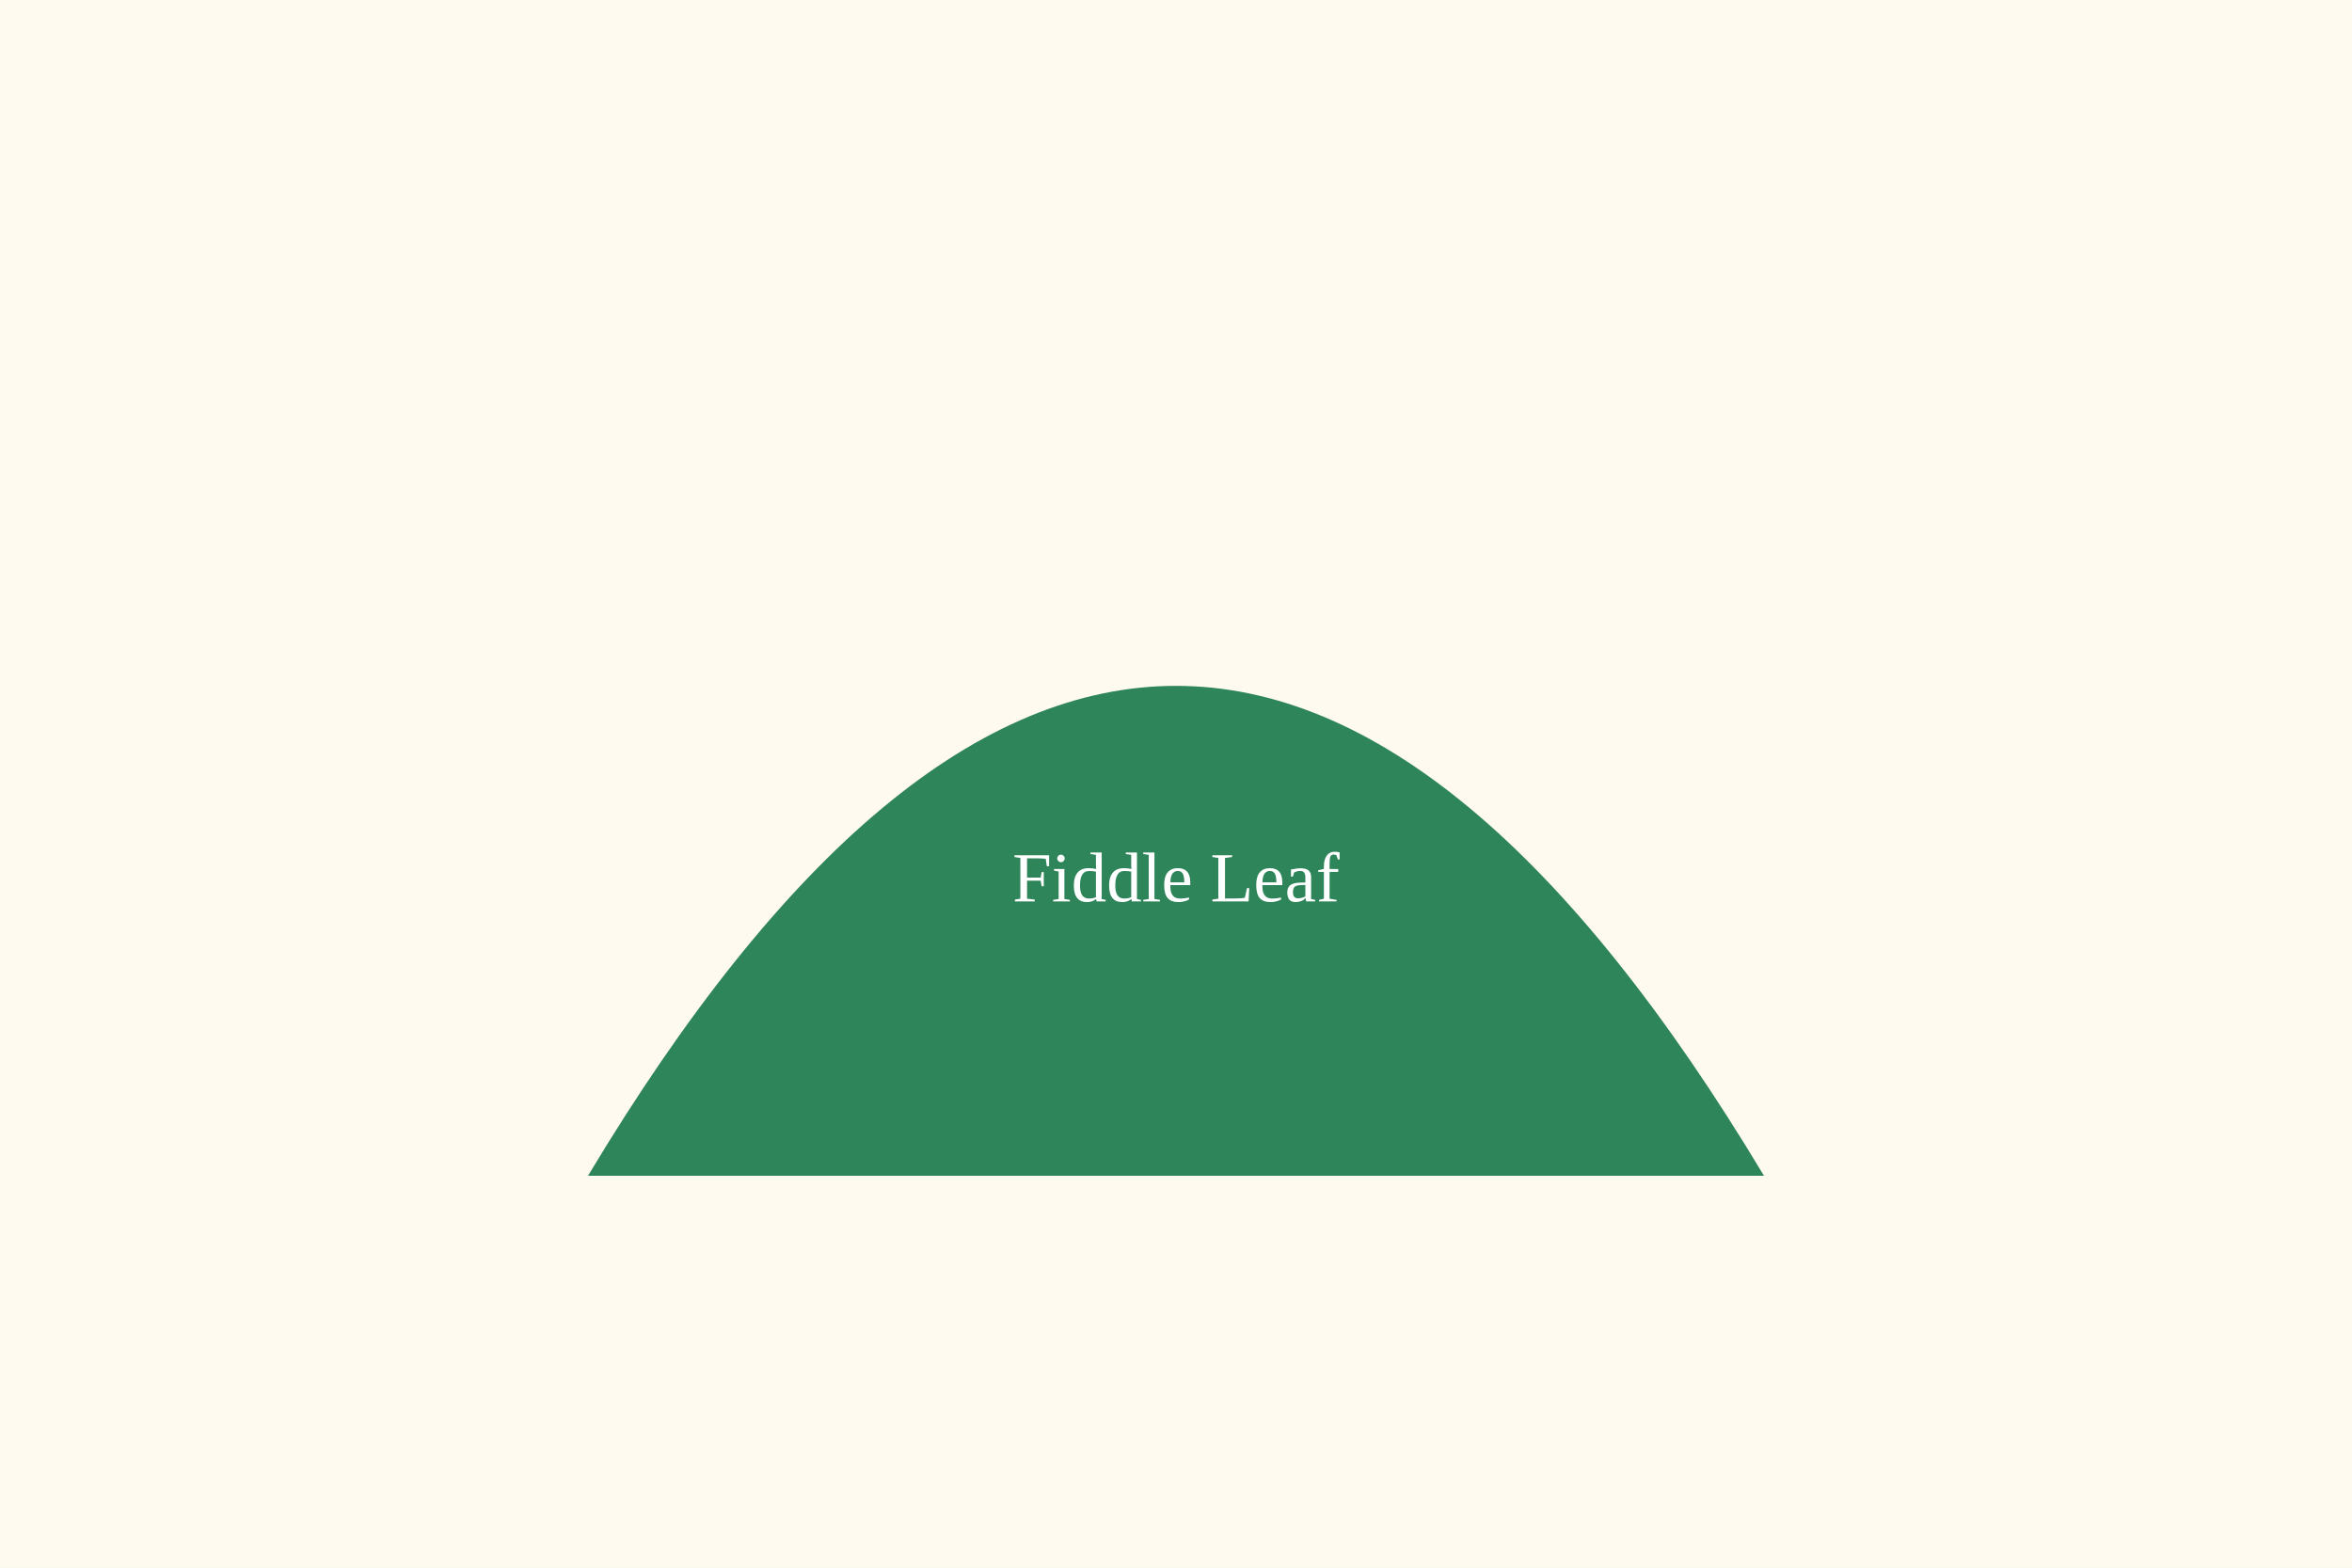
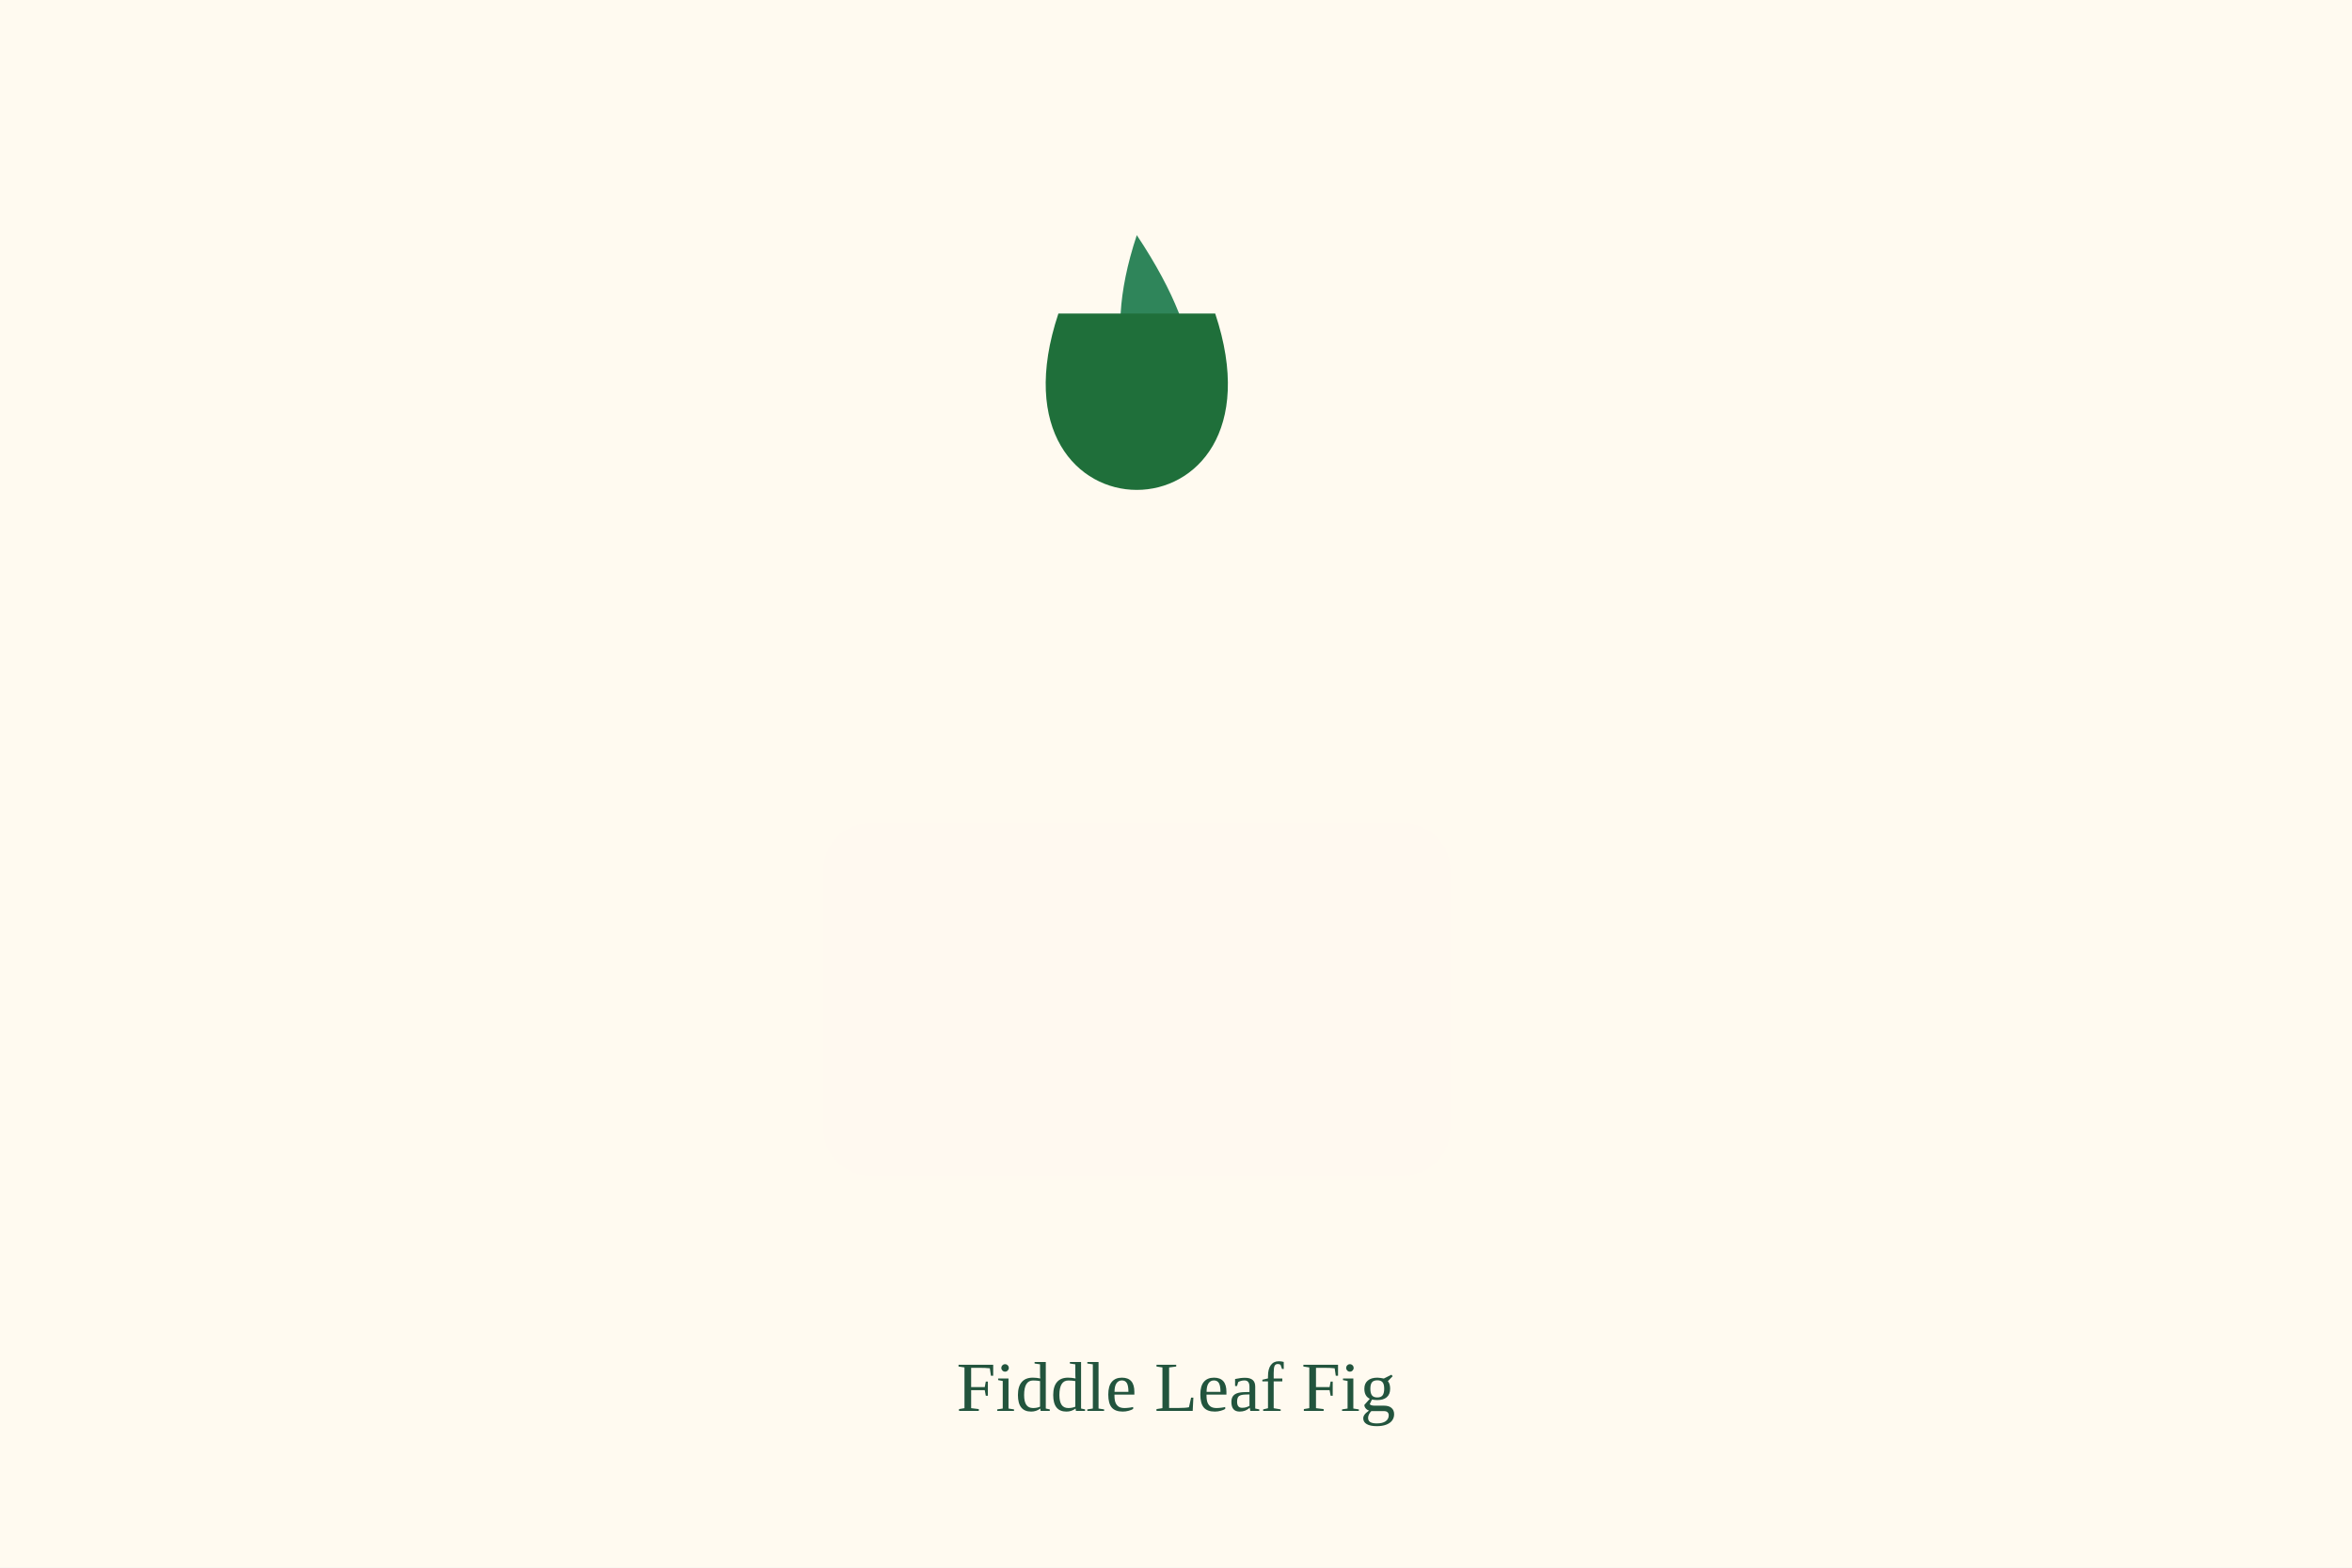
<svg xmlns="http://www.w3.org/2000/svg" width="600" height="400" viewBox="0 0 600 400">
  <rect width="100%" height="100%" fill="#fffaf0" />
-   <path d="M150 300 Q300 50 450 300 Z" fill="#2f855a" />
-   <text x="300" y="230" text-anchor="middle" fill="white" font-size="18">Fiddle Leaf</text>
+   <g transform="translate(150,40)">
+     <rect x="60" y="170" width="160" height="90" rx="12" fill="#fff9f0" />
+     <path d="M140 20 C120 80 180 80 140 20 Z" fill="#2f855a" />
+     <path d="M120 40 C100 100 180 100 160 40 Z" fill="#1f6f3a" />
+   </g>
+   <text x="300" y="360" text-anchor="middle" fill="#22543d" font-size="18">Fiddle Leaf Fig</text>
</svg>
